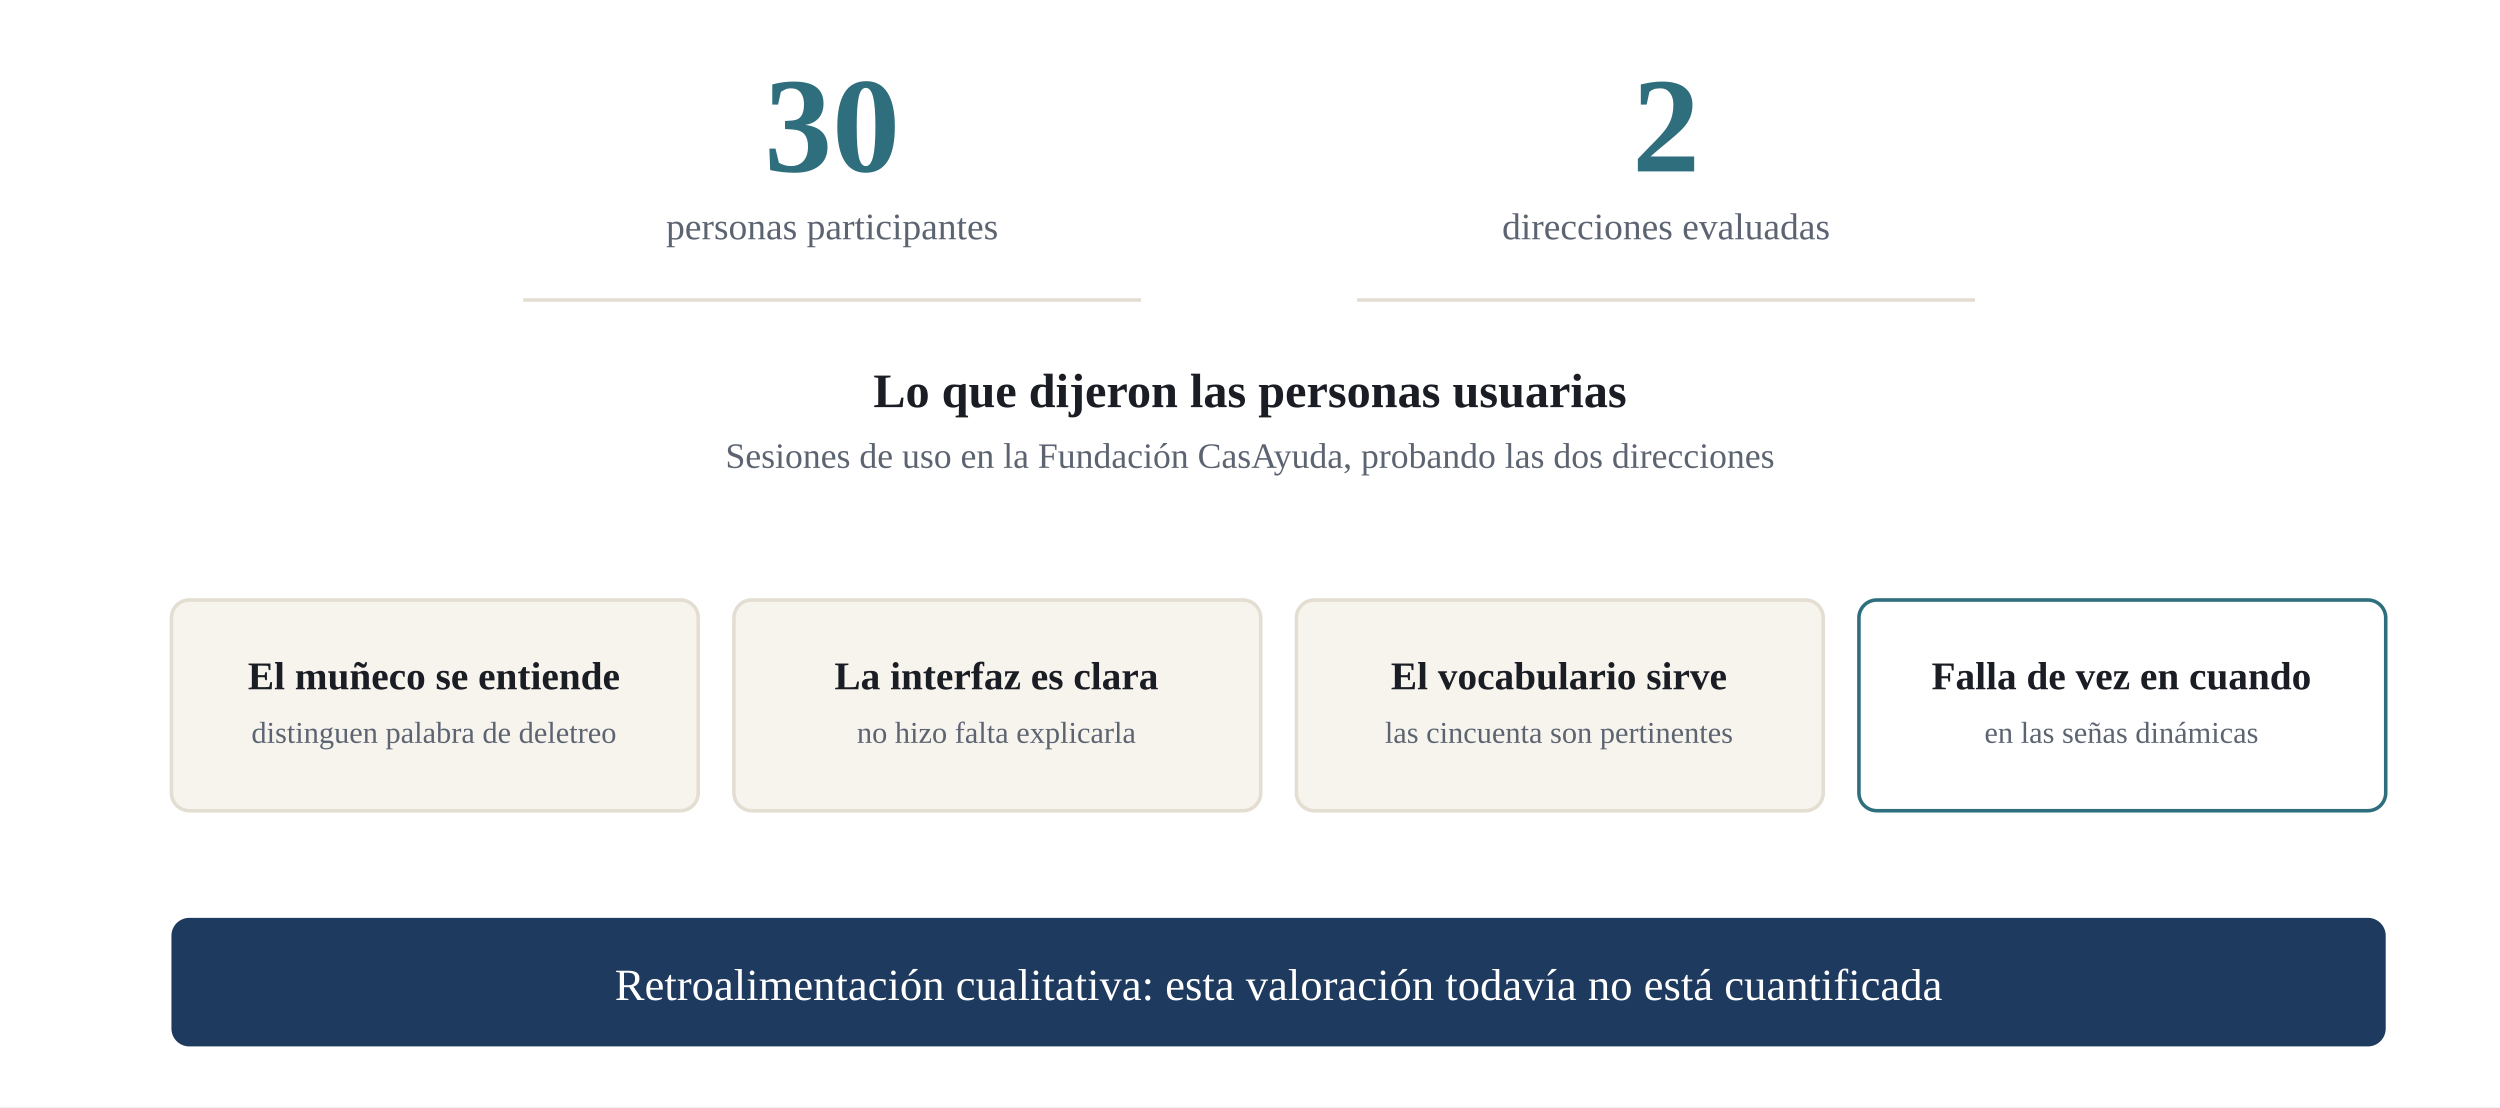
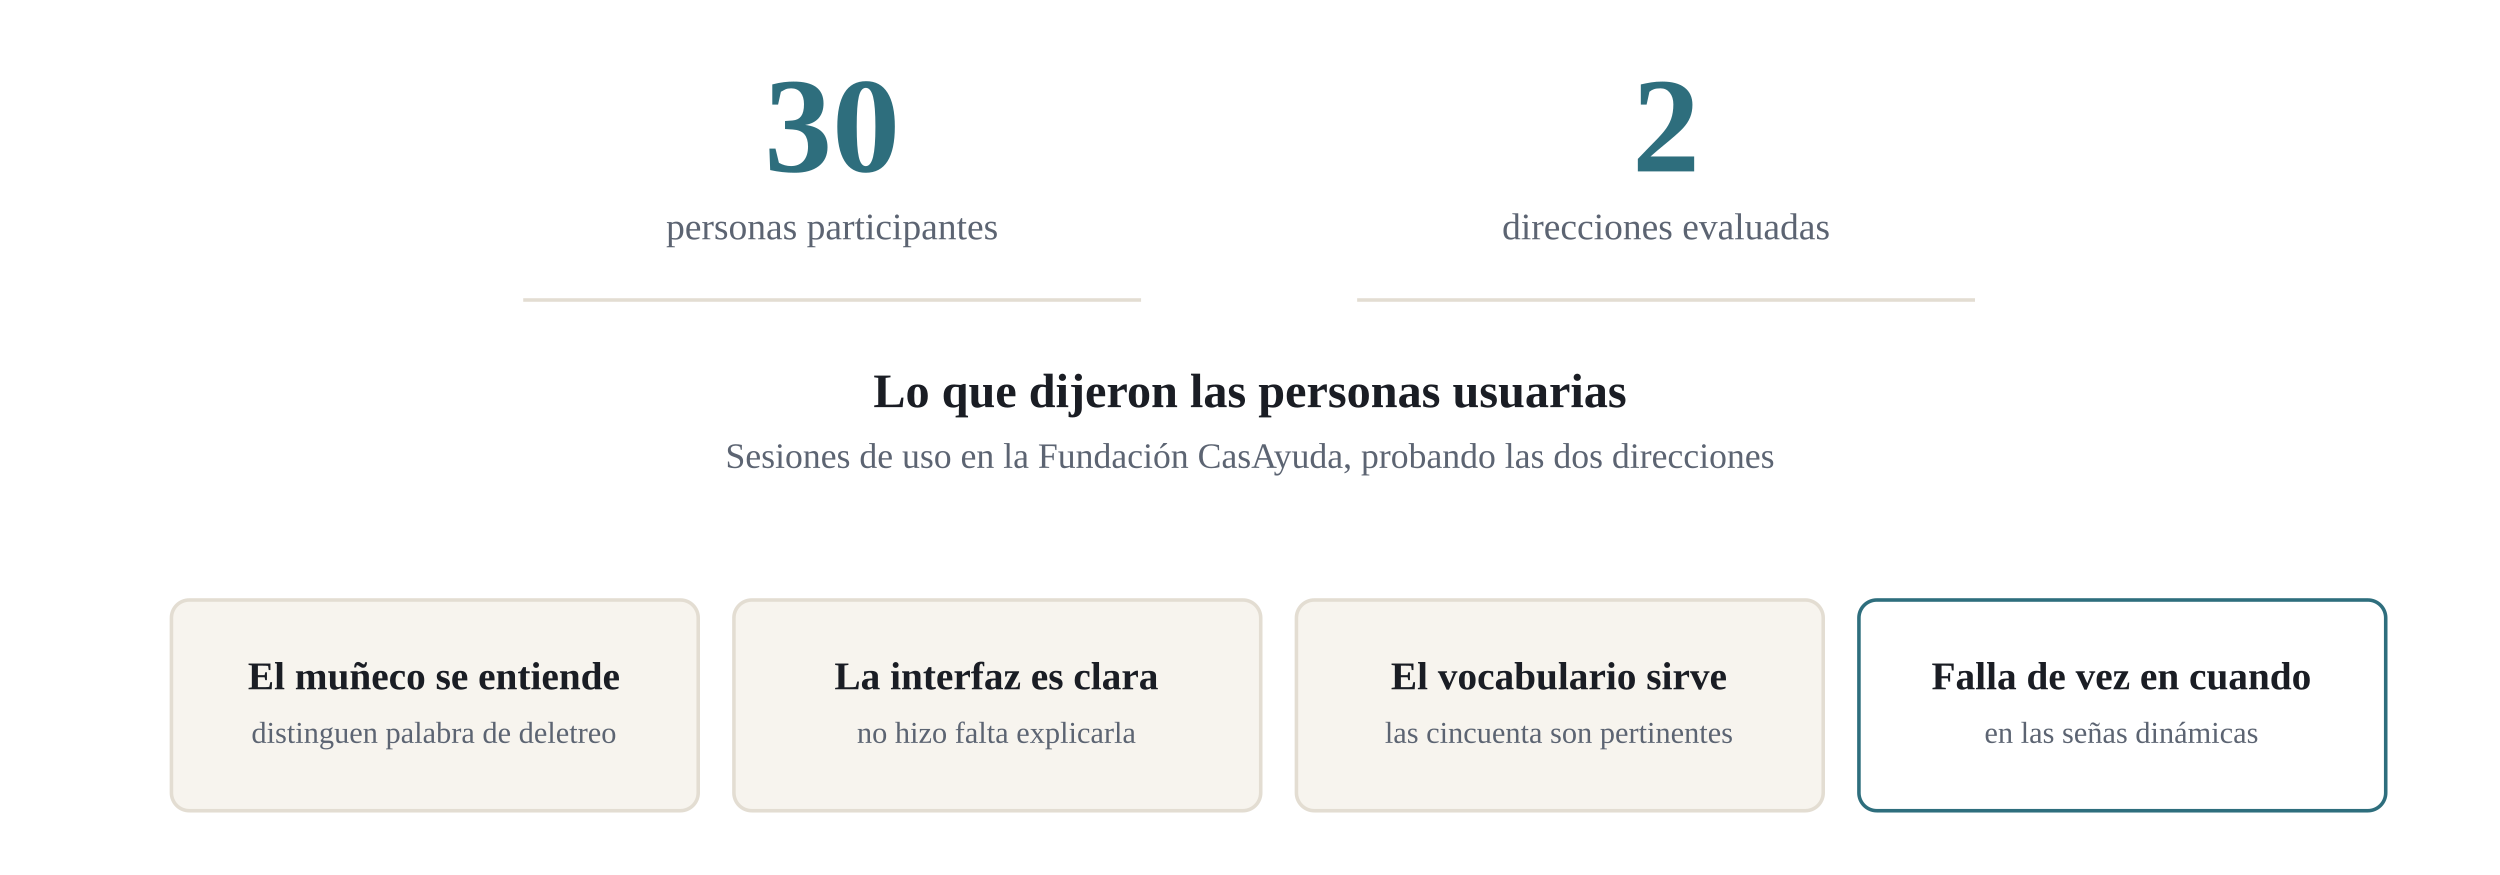
- <svg xmlns="http://www.w3.org/2000/svg" viewBox="0 0 1400 620" font-family="Georgia, 'Times New Roman', serif">
-   <rect x="0" y="0" width="1400" height="620" fill="#ffffff" />
+ <svg xmlns="http://www.w3.org/2000/svg" viewBox="0 0 1400 490" font-family="Georgia, 'Times New Roman', serif">
+   <rect x="0" y="0" width="1400" height="490" fill="#ffffff" />
  <g id="cifras">
    <g id="cifra-personas">
      <text x="466" y="96" font-size="76" font-weight="bold" fill="#2E6E7D" text-anchor="middle">30</text>
      <text x="466" y="134" font-size="21" fill="#5C6472" text-anchor="middle">personas participantes</text>
      <line x1="293" y1="168" x2="639" y2="168" stroke="#E3DDD2" stroke-width="2" />
    </g>
    <g id="cifra-direcciones">
      <text x="933" y="96" font-size="76" font-weight="bold" fill="#2E6E7D" text-anchor="middle">2</text>
      <text x="933" y="134" font-size="21" fill="#5C6472" text-anchor="middle">direcciones evaluadas</text>
      <line x1="760" y1="168" x2="1106" y2="168" stroke="#E3DDD2" stroke-width="2" />
    </g>
  </g>
  <g id="hallazgos">
    <text x="700" y="228" font-size="27" font-weight="bold" fill="#1A1D24" text-anchor="middle">Lo que dijeron las personas usuarias</text>
    <text x="700" y="262" font-size="20" fill="#5C6472" text-anchor="middle">Sesiones de uso en la Fundación CasAyuda, probando las dos direcciones</text>
    <g id="hallazgo-muneco">
      <rect x="96" y="336" width="295" height="118" rx="10" fill="#F7F4EE" stroke="#E3DDD2" stroke-width="2" />
      <text x="243" y="386" font-size="22" font-weight="bold" fill="#1A1D24" text-anchor="middle">El muñeco se entiende</text>
      <text x="243" y="416" font-size="17" fill="#5C6472" text-anchor="middle">distinguen palabra de deletreo</text>
    </g>
    <g id="hallazgo-interfaz">
      <rect x="411" y="336" width="295" height="118" rx="10" fill="#F7F4EE" stroke="#E3DDD2" stroke-width="2" />
      <text x="558" y="386" font-size="22" font-weight="bold" fill="#1A1D24" text-anchor="middle">La interfaz es clara</text>
      <text x="558" y="416" font-size="17" fill="#5C6472" text-anchor="middle">no hizo falta explicarla</text>
    </g>
    <g id="hallazgo-vocabulario">
      <rect x="726" y="336" width="295" height="118" rx="10" fill="#F7F4EE" stroke="#E3DDD2" stroke-width="2" />
      <text x="873" y="386" font-size="22" font-weight="bold" fill="#1A1D24" text-anchor="middle">El vocabulario sirve</text>
      <text x="873" y="416" font-size="17" fill="#5C6472" text-anchor="middle">las cincuenta son pertinentes</text>
    </g>
    <g id="hallazgo-critica">
      <rect x="1041" y="336" width="295" height="118" rx="10" fill="#ffffff" stroke="#2E6E7D" stroke-width="2" />
      <text x="1188" y="386" font-size="22" font-weight="bold" fill="#1A1D24" text-anchor="middle">Falla de vez en cuando</text>
      <text x="1188" y="416" font-size="17" fill="#5C6472" text-anchor="middle">en las señas dinámicas</text>
    </g>
  </g>
-   <g id="alcance">
-     <rect x="96" y="514" width="1240" height="72" rx="10" fill="#1F3A5F" />
-     <text x="716" y="560" font-size="25" fill="#ffffff" text-anchor="middle">Retroalimentación cualitativa: esta valoración todavía no está cuantificada</text>
-   </g>
</svg>
